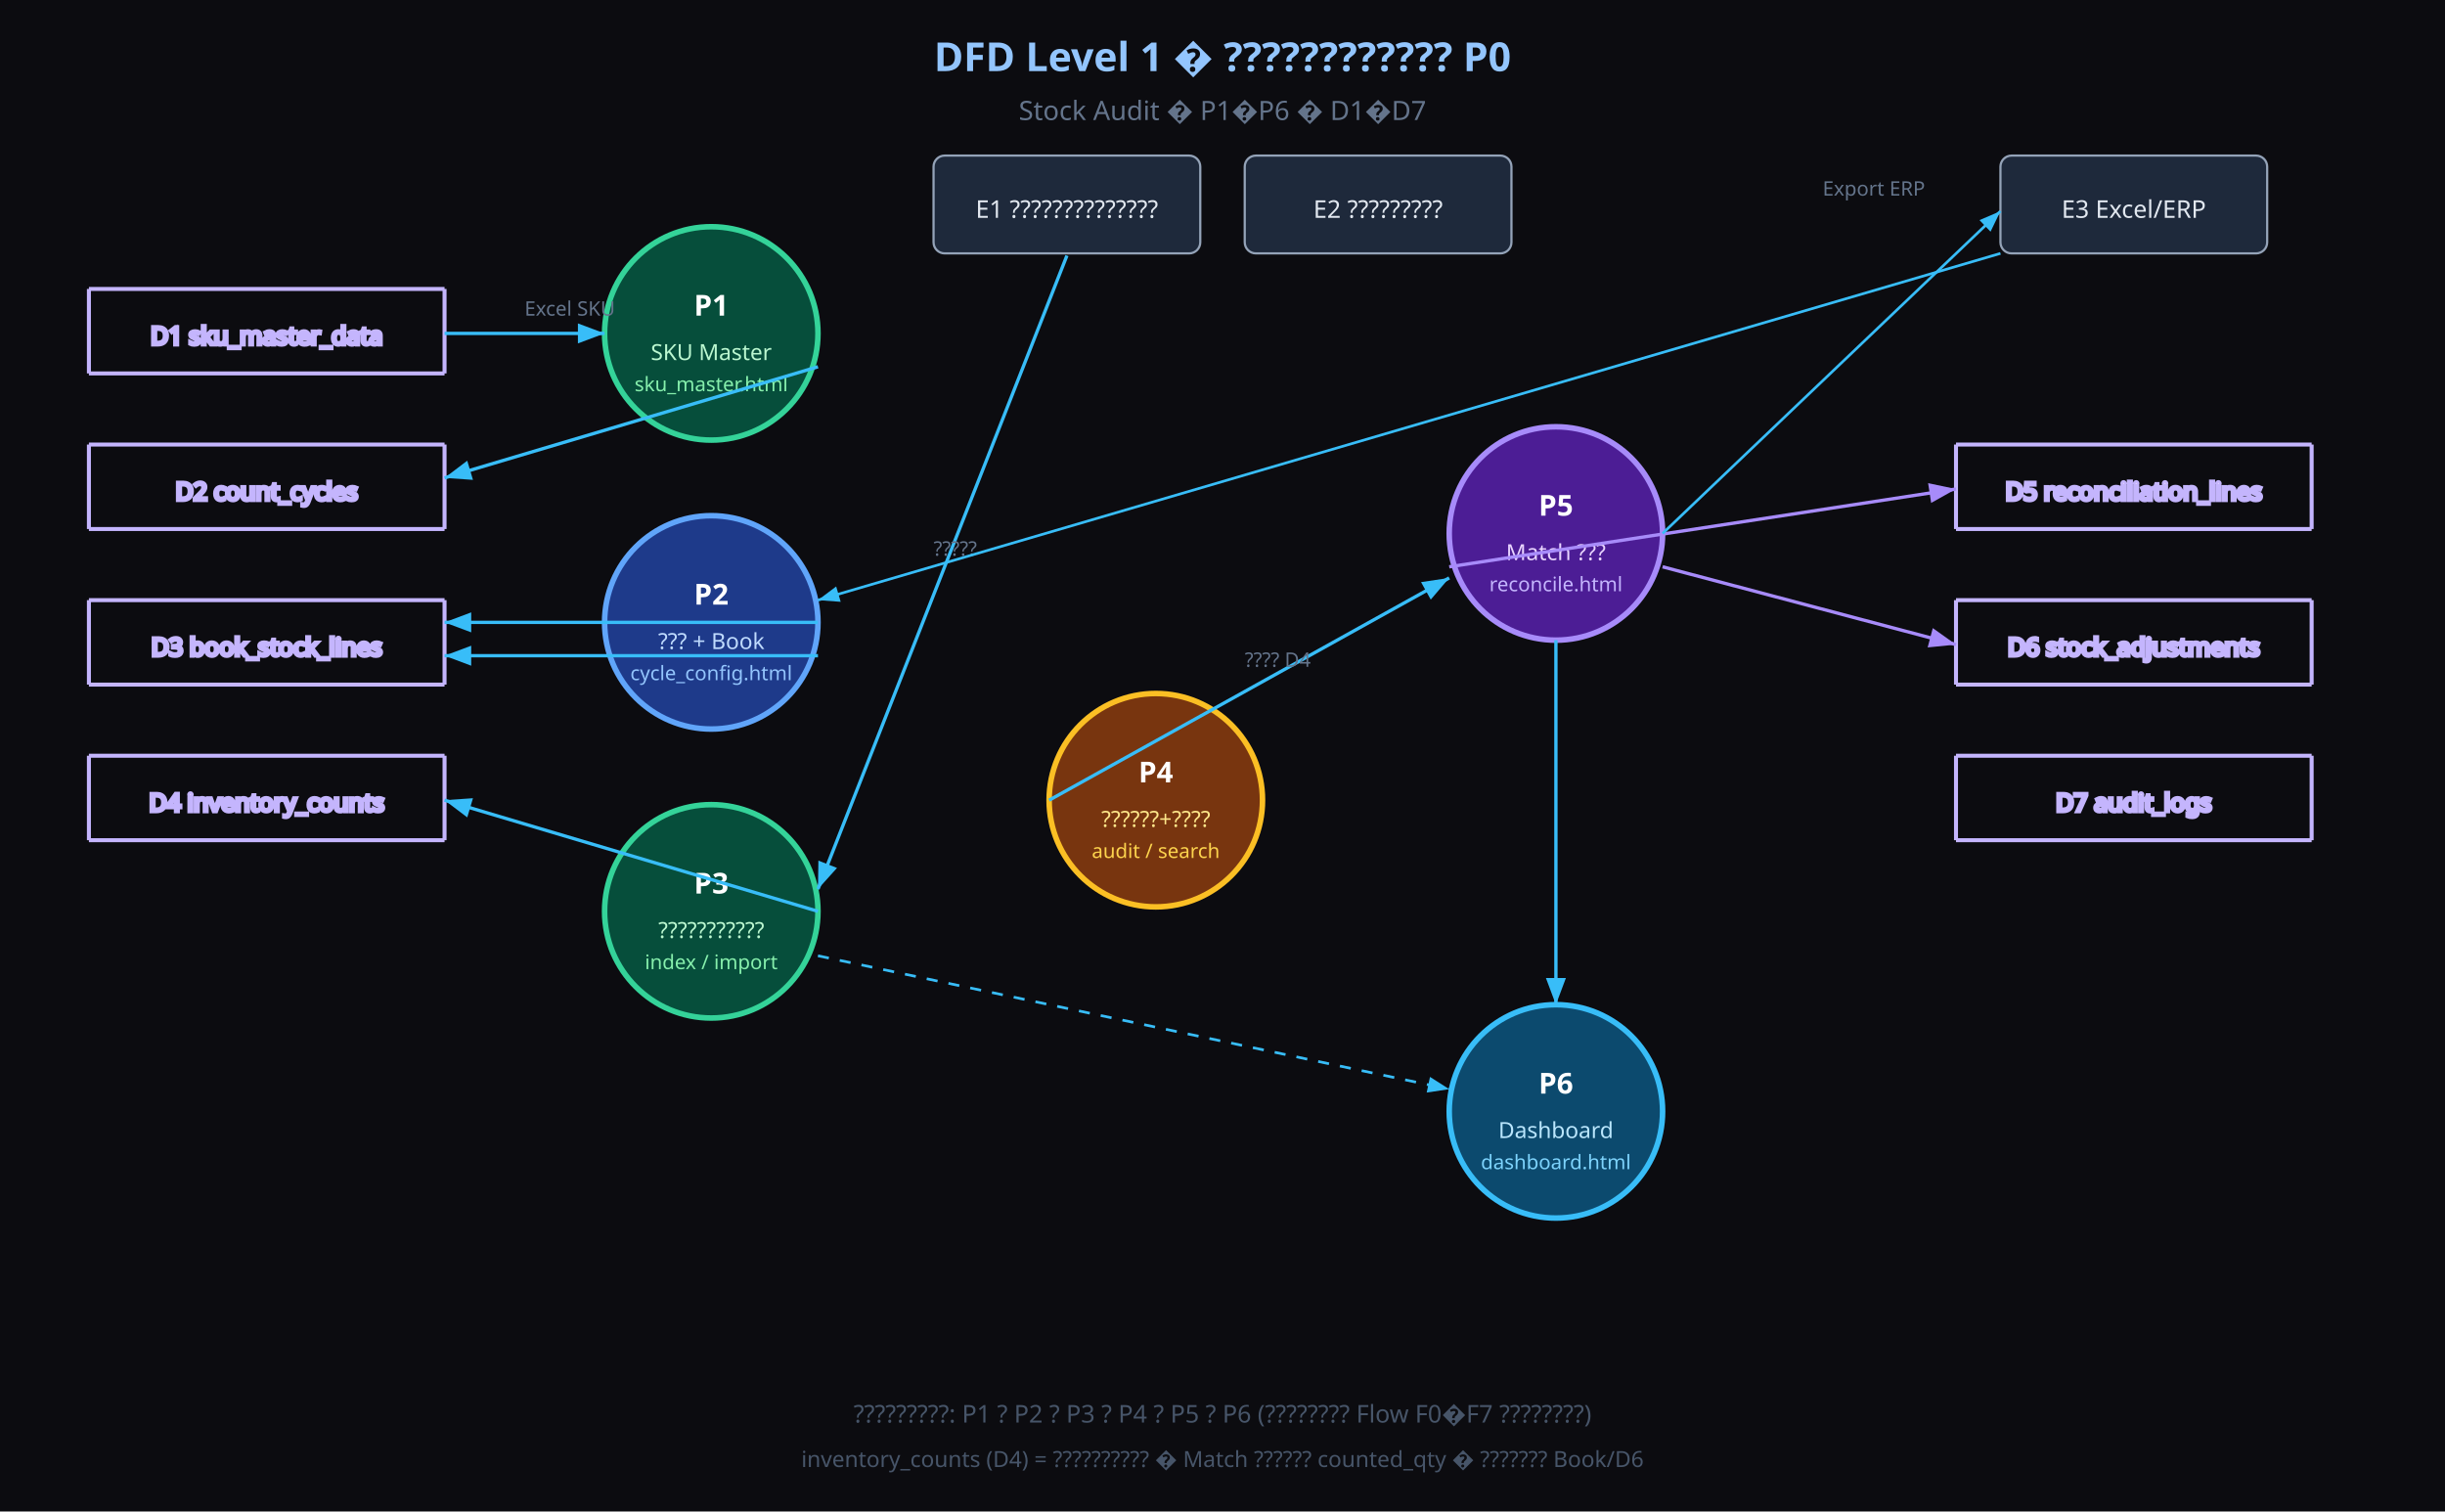
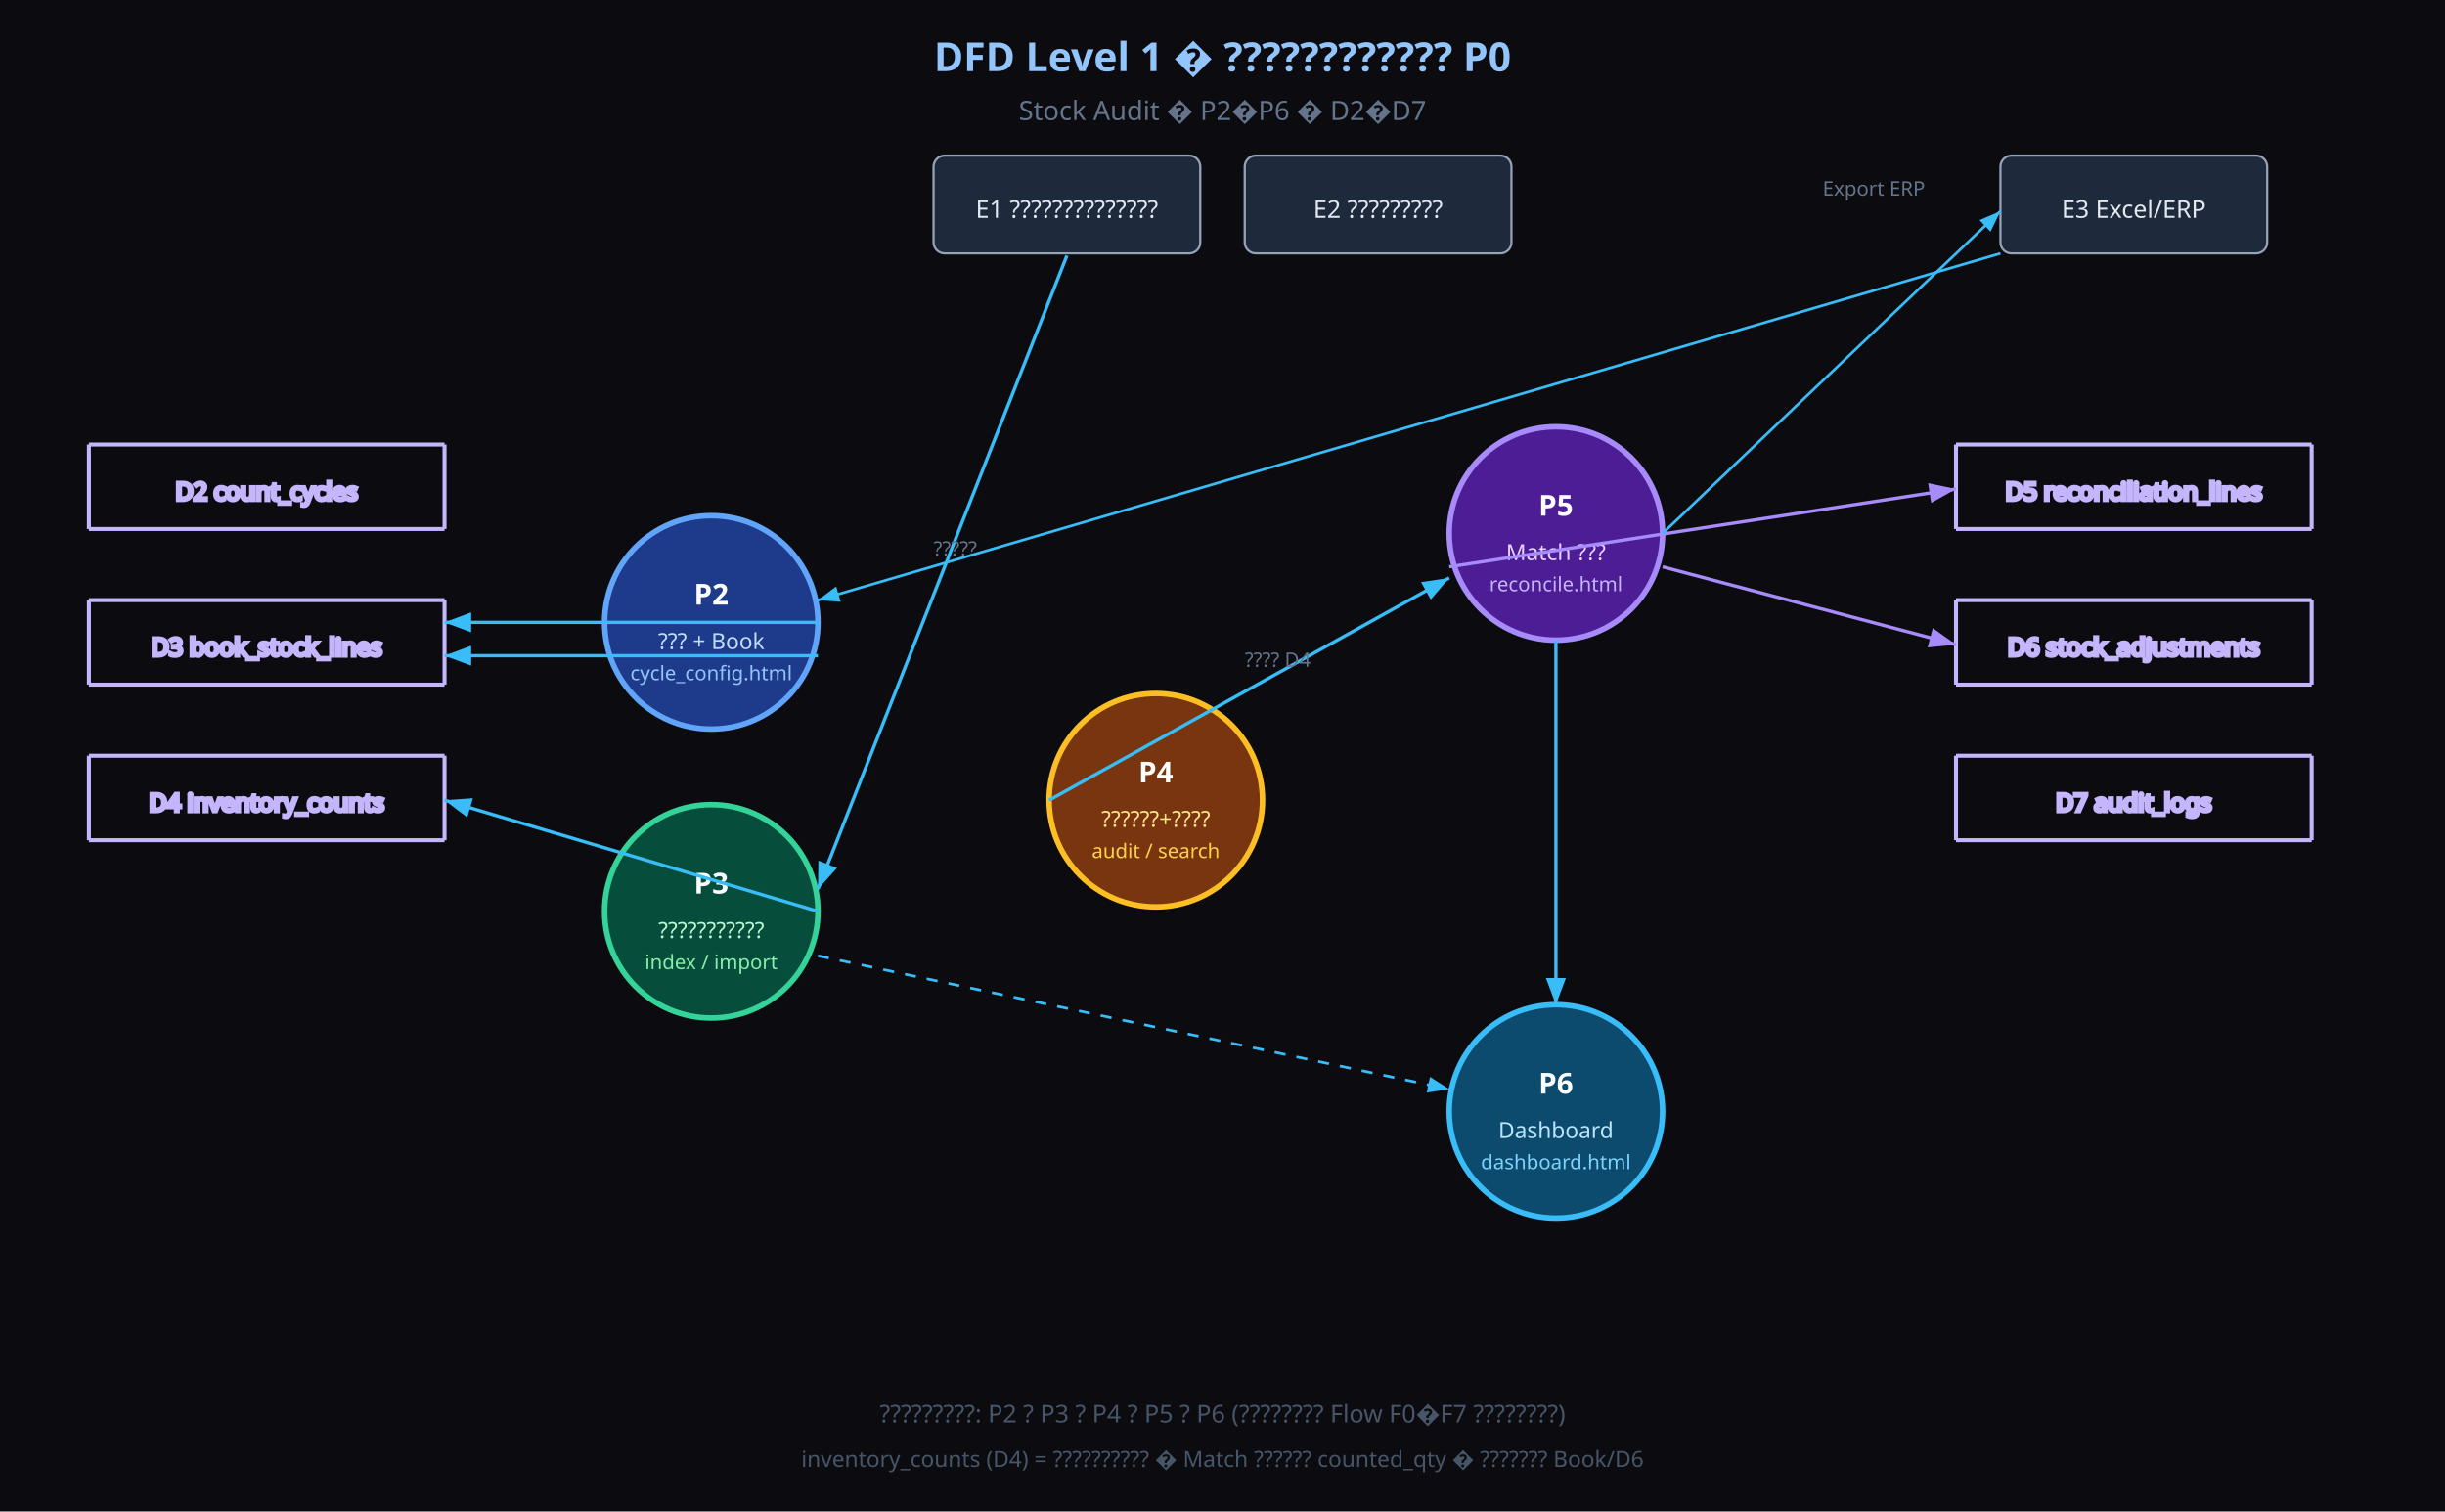
<svg xmlns="http://www.w3.org/2000/svg" viewBox="0 0 1100 680" font-family="Kanit, Segoe UI, sans-serif">
  <defs>
    <marker id="a1" markerWidth="9" markerHeight="9" refX="8" refY="3" orient="auto">
      <path d="M0,0 L8,3 L0,6 Z" fill="#38bdf8" />
    </marker>
    <marker id="a2" markerWidth="9" markerHeight="9" refX="8" refY="3" orient="auto">
      <path d="M0,0 L8,3 L0,6 Z" fill="#a78bfa" />
    </marker>
  </defs>
  <rect width="1100" height="680" fill="#0c0c10" />
  <text x="550" y="32" text-anchor="middle" fill="#93c5fd" font-size="18" font-weight="600">DFD Level 1 � ???????????? P0</text>
-   <text x="550" y="54" text-anchor="middle" fill="#64748b" font-size="12">Stock Audit � P1�P6 � D1�D7</text>
+   <text x="550" y="54" text-anchor="middle" fill="#64748b" font-size="12">Stock Audit � P2�P6 � D2�D7</text>
  <rect x="420" y="70" width="120" height="44" rx="5" fill="#1e293b" stroke="#94a3b8" />
  <text x="480" y="98" text-anchor="middle" fill="#e2e8f0" font-size="11">E1 ??????????????</text>
  <rect x="560" y="70" width="120" height="44" rx="5" fill="#1e293b" stroke="#94a3b8" />
  <text x="620" y="98" text-anchor="middle" fill="#e2e8f0" font-size="11">E2 ?????????</text>
  <rect x="900" y="70" width="120" height="44" rx="5" fill="#1e293b" stroke="#94a3b8" />
  <text x="960" y="98" text-anchor="middle" fill="#e2e8f0" font-size="11">E3 Excel/ERP</text>
  <g stroke="#c4b5fd" stroke-width="1.8" fill="none">
-     <line x1="40" y1="130" x2="40" y2="168" />
-     <line x1="40" y1="130" x2="200" y2="130" />
-     <line x1="200" y1="130" x2="200" y2="168" />
-     <line x1="40" y1="168" x2="200" y2="168" />
-     <text x="120" y="155" text-anchor="middle" fill="#e9d5ff" font-size="11">D1 sku_master_data</text>
    <line x1="40" y1="200" x2="40" y2="238" />
    <line x1="40" y1="200" x2="200" y2="200" />
    <line x1="200" y1="200" x2="200" y2="238" />
    <line x1="40" y1="238" x2="200" y2="238" />
    <text x="120" y="225" text-anchor="middle" fill="#e9d5ff" font-size="11">D2 count_cycles</text>
    <line x1="40" y1="270" x2="40" y2="308" />
    <line x1="40" y1="270" x2="200" y2="270" />
    <line x1="200" y1="270" x2="200" y2="308" />
    <line x1="40" y1="308" x2="200" y2="308" />
    <text x="120" y="295" text-anchor="middle" fill="#e9d5ff" font-size="11">D3 book_stock_lines</text>
    <line x1="40" y1="340" x2="40" y2="378" />
    <line x1="40" y1="340" x2="200" y2="340" />
    <line x1="200" y1="340" x2="200" y2="378" />
    <line x1="40" y1="378" x2="200" y2="378" />
    <text x="120" y="365" text-anchor="middle" fill="#e9d5ff" font-size="11">D4 inventory_counts</text>
    <line x1="880" y1="200" x2="880" y2="238" />
    <line x1="880" y1="200" x2="1040" y2="200" />
    <line x1="1040" y1="200" x2="1040" y2="238" />
    <line x1="880" y1="238" x2="1040" y2="238" />
    <text x="960" y="225" text-anchor="middle" fill="#e9d5ff" font-size="11">D5 reconciliation_lines</text>
    <line x1="880" y1="270" x2="880" y2="308" />
    <line x1="880" y1="270" x2="1040" y2="270" />
    <line x1="1040" y1="270" x2="1040" y2="308" />
    <line x1="880" y1="308" x2="1040" y2="308" />
    <text x="960" y="295" text-anchor="middle" fill="#e9d5ff" font-size="11">D6 stock_adjustments</text>
    <line x1="880" y1="340" x2="880" y2="378" />
    <line x1="880" y1="340" x2="1040" y2="340" />
    <line x1="1040" y1="340" x2="1040" y2="378" />
    <line x1="880" y1="378" x2="1040" y2="378" />
    <text x="960" y="365" text-anchor="middle" fill="#e9d5ff" font-size="11">D7 audit_logs</text>
  </g>
-   <circle cx="320" cy="150" r="48" fill="#064e3b" stroke="#34d399" stroke-width="2.5" />
-   <text x="320" y="142" text-anchor="middle" fill="#fff" font-size="13" font-weight="600">P1</text>
-   <text x="320" y="162" text-anchor="middle" fill="#bbf7d0" font-size="10">SKU Master</text>
-   <text x="320" y="176" text-anchor="middle" fill="#86efac" font-size="9">sku_master.html</text>
  <circle cx="320" cy="280" r="48" fill="#1e3a8a" stroke="#60a5fa" stroke-width="2.5" />
  <text x="320" y="272" text-anchor="middle" fill="#fff" font-size="13" font-weight="600">P2</text>
  <text x="320" y="292" text-anchor="middle" fill="#bfdbfe" font-size="10">??? + Book</text>
  <text x="320" y="306" text-anchor="middle" fill="#93c5fd" font-size="9">cycle_config.html</text>
  <circle cx="320" cy="410" r="48" fill="#064e3b" stroke="#34d399" stroke-width="2.5" />
  <text x="320" y="402" text-anchor="middle" fill="#fff" font-size="13" font-weight="600">P3</text>
  <text x="320" y="422" text-anchor="middle" fill="#bbf7d0" font-size="10">???????????</text>
  <text x="320" y="436" text-anchor="middle" fill="#86efac" font-size="9">index / import</text>
  <circle cx="520" cy="360" r="48" fill="#78350f" stroke="#fbbf24" stroke-width="2.5" />
  <text x="520" y="352" text-anchor="middle" fill="#fff" font-size="13" font-weight="600">P4</text>
  <text x="520" y="372" text-anchor="middle" fill="#fde68a" font-size="10">??????+????</text>
  <text x="520" y="386" text-anchor="middle" fill="#fcd34d" font-size="9">audit / search</text>
  <circle cx="700" cy="240" r="48" fill="#4c1d95" stroke="#a78bfa" stroke-width="2.5" />
  <text x="700" y="232" text-anchor="middle" fill="#fff" font-size="13" font-weight="600">P5</text>
  <text x="700" y="252" text-anchor="middle" fill="#e9d5ff" font-size="10">Match ???</text>
  <text x="700" y="266" text-anchor="middle" fill="#c4b5fd" font-size="9">reconcile.html</text>
  <circle cx="700" cy="500" r="48" fill="#0c4a6e" stroke="#38bdf8" stroke-width="2.5" />
  <text x="700" y="492" text-anchor="middle" fill="#fff" font-size="13" font-weight="600">P6</text>
  <text x="700" y="512" text-anchor="middle" fill="#bae6fd" font-size="10">Dashboard</text>
  <text x="700" y="526" text-anchor="middle" fill="#7dd3fc" font-size="9">dashboard.html</text>
-   <line x1="200" y1="150" x2="272" y2="150" stroke="#38bdf8" stroke-width="1.5" marker-end="url(#a1)" />
-   <text x="236" y="142" fill="#64748b" font-size="9">Excel SKU</text>
-   <line x1="368" y1="165" x2="200" y2="215" stroke="#38bdf8" stroke-width="1.5" marker-end="url(#a1)" />
  <line x1="368" y1="280" x2="200" y2="280" stroke="#38bdf8" stroke-width="1.5" marker-end="url(#a1)" />
  <line x1="368" y1="295" x2="200" y2="295" stroke="#38bdf8" stroke-width="1.5" marker-end="url(#a1)" />
  <line x1="368" y1="410" x2="200" y2="360" stroke="#38bdf8" stroke-width="1.5" marker-end="url(#a1)" />
  <line x1="480" y1="115" x2="368" y2="400" stroke="#38bdf8" stroke-width="1.5" marker-end="url(#a1)" />
  <text x="420" y="250" fill="#64748b" font-size="9">?????</text>
  <line x1="472" y1="360" x2="652" y2="260" stroke="#38bdf8" stroke-width="1.5" marker-end="url(#a1)" />
  <text x="560" y="300" fill="#64748b" font-size="9">???? D4</text>
  <line x1="652" y1="255" x2="880" y2="220" stroke="#a78bfa" stroke-width="1.5" marker-end="url(#a2)" />
  <line x1="748" y1="255" x2="880" y2="290" stroke="#a78bfa" stroke-width="1.5" marker-end="url(#a2)" />
  <line x1="700" y1="288" x2="700" y2="452" stroke="#38bdf8" stroke-width="1.5" marker-end="url(#a1)" />
  <line x1="368" y1="430" x2="652" y2="490" stroke="#38bdf8" stroke-width="1.2" stroke-dasharray="5" marker-end="url(#a1)" />
  <line x1="900" y1="114" x2="368" y2="270" stroke="#38bdf8" stroke-width="1.2" marker-end="url(#a1)" />
  <line x1="748" y1="240" x2="900" y2="95" stroke="#38bdf8" stroke-width="1.2" marker-end="url(#a1)" />
  <text x="820" y="88" fill="#64748b" font-size="9">Export ERP</text>
-   <text x="550" y="640" text-anchor="middle" fill="#475569" font-size="11">?????????: P1 ? P2 ? P3 ? P4 ? P5 ? P6 (???????? Flow F0�F7 ????????)</text>
+   <text x="550" y="640" text-anchor="middle" fill="#475569" font-size="11">?????????: P2 ? P3 ? P4 ? P5 ? P6 (???????? Flow F0�F7 ????????)</text>
  <text x="550" y="660" text-anchor="middle" fill="#475569" font-size="10">inventory_counts (D4) = ?????????? � Match ?????? counted_qty � ??????? Book/D6</text>
</svg>
